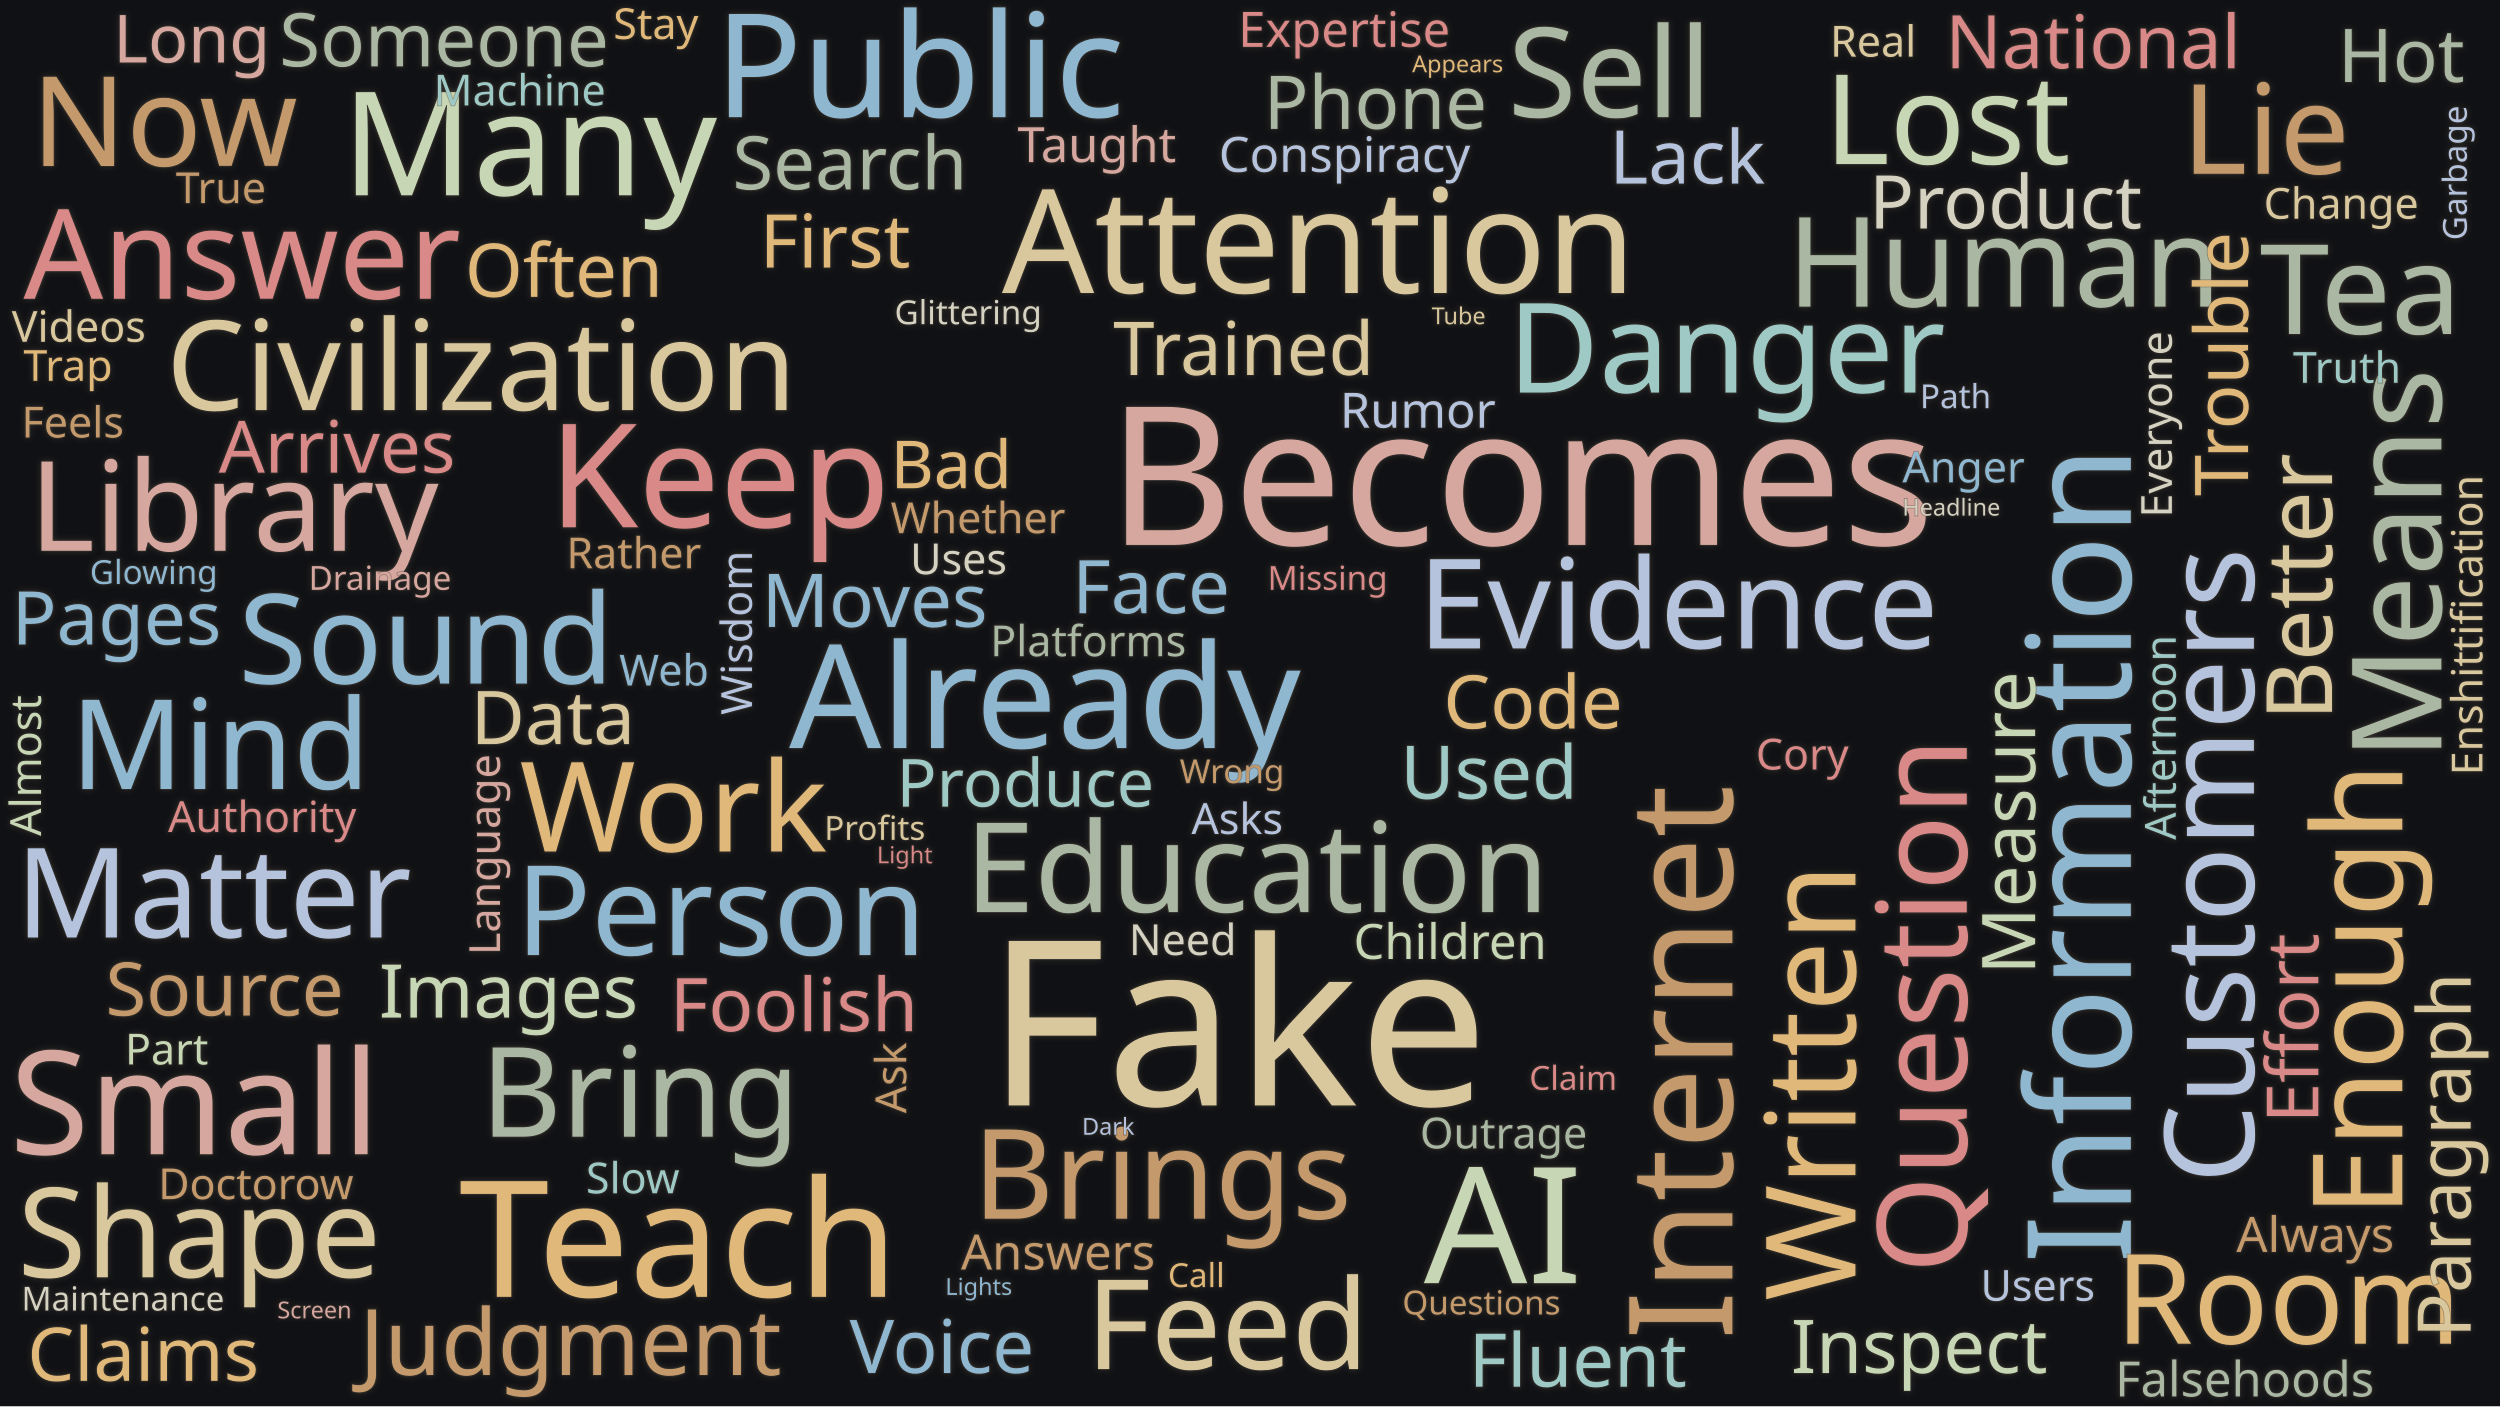
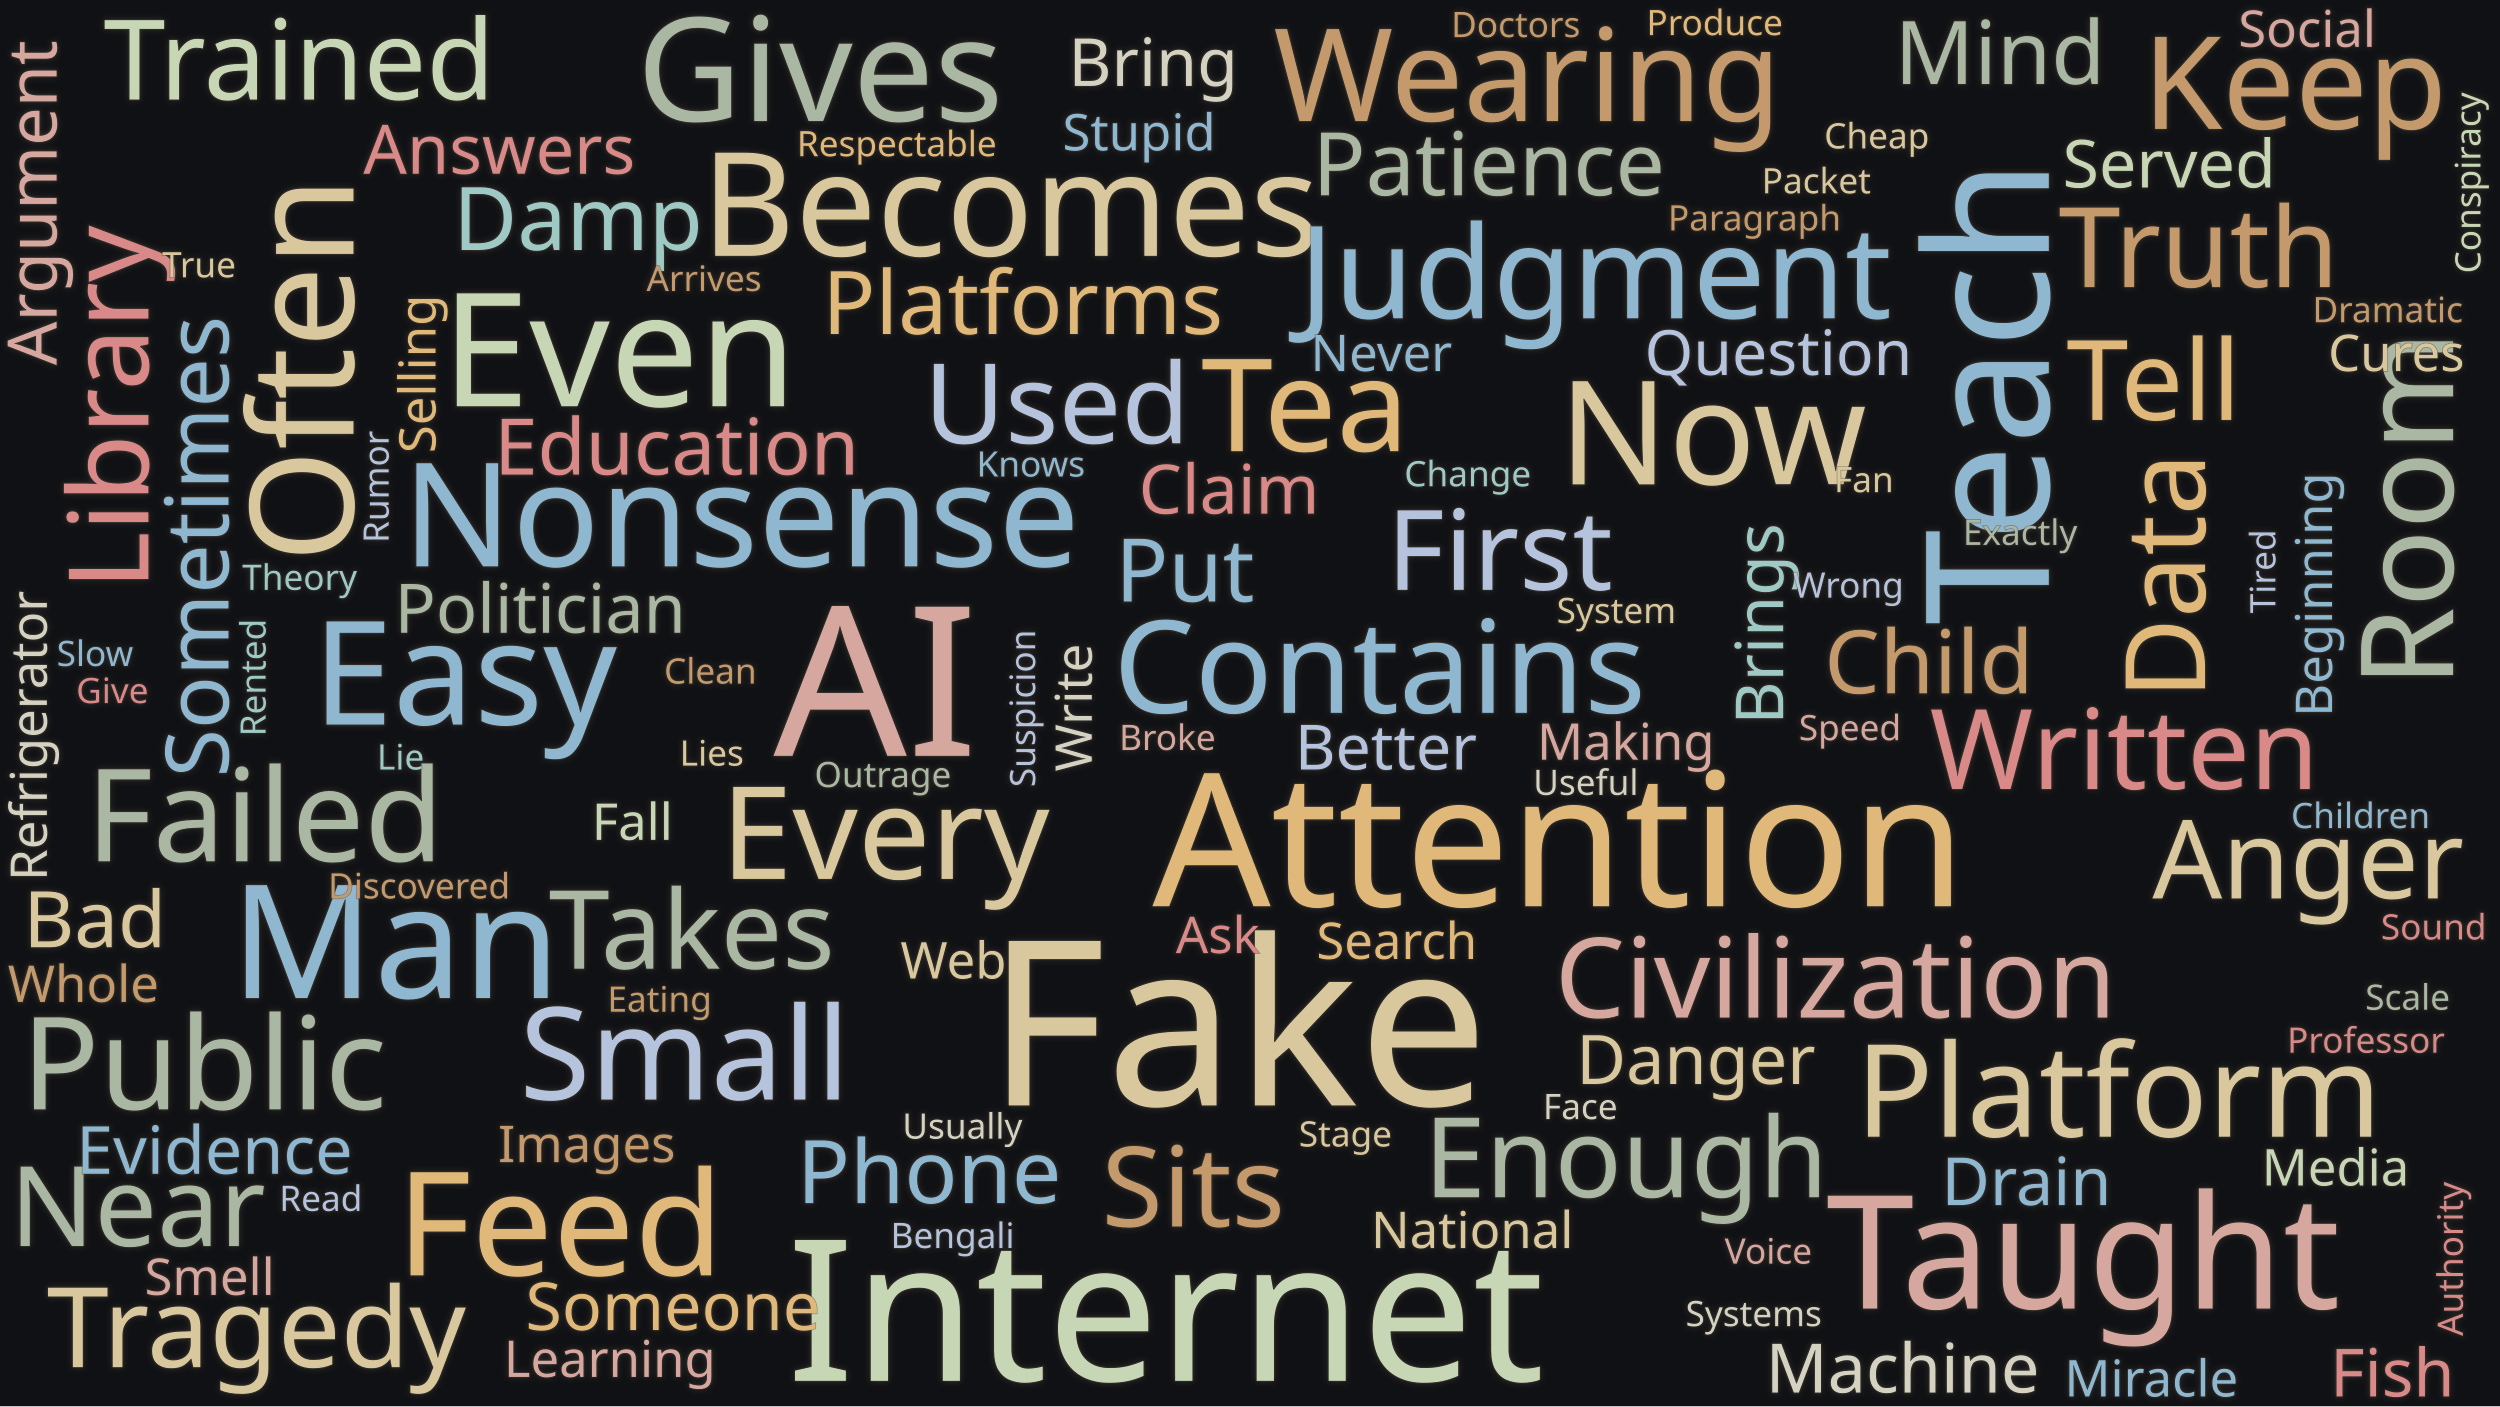
<svg xmlns="http://www.w3.org/2000/svg" role="img" aria-label="Bogosity, Enshittification, and the Glittering Drain" width="1280" height="720">
  <defs>
    <filter id="wordGlow" x="-20%" y="-20%" width="140%" height="140%">
      <feDropShadow dx="0" dy="0" stdDeviation="1.6" flood-color="#d8c7a1" flood-opacity="0.18" />
    </filter>
  </defs>
  <style>text { filter: url(#wordGlow); paint-order: stroke fill; stroke: rgba(16,17,20,.34); stroke-width: .9px; }</style>
  <style>text{font-family:'Droid Sans Mono';font-weight:normal;font-style:normal;}</style>
  <rect width="100%" height="100%" style="fill:#101114" />
  <text transform="translate(505,566)" font-size="118" style="fill:#d9c89e">Fake</text>
-   <text transform="translate(567,279)" font-size="99" style="fill:#d6a79f">Becomes</text>
-   <text transform="translate(729,657)" font-size="83" style="fill:#c7d7b5">AI</text>
-   <text transform="translate(235,664)" font-size="83" style="fill:#e0b879">Teach</text>
-   <text transform="translate(887,686) rotate(-90)" font-size="74" style="fill:#c49a6c">Internet</text>
-   <text transform="translate(175,100)" font-size="74" style="fill:#c7d7b5">Many</text>
-   <text transform="translate(1091,647) rotate(-90)" font-size="74" style="fill:#8fb7d0">Information</text>
-   <text transform="translate(281,270)" font-size="74" style="fill:#d88988">Keep</text>
-   <text transform="translate(5,591)" font-size="74" style="fill:#d6a79f">Small</text>
-   <text transform="translate(366,60)" font-size="74" style="fill:#8fb7d0">Public</text>
-   <text transform="translate(404,383)" font-size="74" style="fill:#8fb7d0">Already</text>
-   <text transform="translate(513,150)" font-size="74" style="fill:#d9c89e">Attention</text>
-   <text transform="translate(1083,688)" font-size="64" style="fill:#e0b879">Room</text>
-   <text transform="translate(85,210)" font-size="64" style="fill:#d9c89e">Civilization</text>
-   <text transform="translate(772,60)" font-size="64" style="fill:#a9b7a3">Sell</text>
-   <text transform="translate(264,489)" font-size="64" style="fill:#8fb7d0">Person</text>
-   <text transform="translate(1250,389) rotate(-90)" font-size="64" style="fill:#a9b7a3">Means</text>
-   <text transform="translate(122,350)" font-size="64" style="fill:#8fb7d0">Sound</text>
-   <text transform="translate(8,480)" font-size="64" style="fill:#b6c3dd">Matter</text>
-   <text transform="translate(1117,89)" font-size="64" style="fill:#c49a6c">Lie</text>
-   <text transform="translate(266,436)" font-size="64" style="fill:#e0b879">Work</text>
-   <text transform="translate(16,85)" font-size="64" style="fill:#c49a6c">Now</text>
-   <text transform="translate(1157,171)" font-size="64" style="fill:#a9b7a3">Tea</text>
-   <text transform="translate(9,654)" font-size="64" style="fill:#d9c89e">Shape</text>
-   <text transform="translate(772,201)" font-size="64" style="fill:#9fc9c5">Danger</text>
-   <text transform="translate(36,404)" font-size="64" style="fill:#8fb7d0">Mind</text>
-   <text transform="translate(494,467)" font-size="64" style="fill:#a9b7a3">Education</text>
-   <text transform="translate(726,332)" font-size="64" style="fill:#b6c3dd">Evidence</text>
-   <text transform="translate(950,666) rotate(-90)" font-size="64" style="fill:#e0b879">Written</text>
-   <text transform="translate(15,282)" font-size="64" style="fill:#d6a79f">Library</text>
-   <text transform="translate(934,84)" font-size="64" style="fill:#c7d7b5">Lost</text>
-   <text transform="translate(556,701)" font-size="64" style="fill:#d9c89e">Feed</text>
-   <text transform="translate(246,582)" font-size="64" style="fill:#a9b7a3">Bring</text>
-   <text transform="translate(498,624)" font-size="64" style="fill:#c49a6c">Brings</text>
-   <text transform="translate(1154,606) rotate(-90)" font-size="64" style="fill:#b6c3dd">Customers</text>
-   <text transform="translate(915,157)" font-size="64" style="fill:#a9b7a3">Human</text>
-   <text transform="translate(1230,623) rotate(-90)" font-size="64" style="fill:#e0b879">Enough</text>
-   <text transform="translate(1007,652) rotate(-90)" font-size="64" style="fill:#d88988">Question</text>
-   <text transform="translate(12,153)" font-size="64" style="fill:#d88988">Answer</text>
-   <text transform="translate(184,704)" font-size="47" style="fill:#c49a6c">Judgment</text>
-   <text transform="translate(1194,369) rotate(-90)" font-size="47" style="fill:#d9c89e">Better</text>
-   <text transform="translate(647,66)" font-size="38" style="fill:#a9b7a3">Phone</text>
-   <text transform="translate(389,137)" font-size="38" style="fill:#e0b879">First</text>
-   <text transform="translate(549,314)" font-size="38" style="fill:#8fb7d0">Face</text>
-   <text transform="translate(54,520)" font-size="38" style="fill:#c49a6c">Source</text>
-   <text transform="translate(143,34)" font-size="38" style="fill:#a9b7a3">Someone</text>
-   <text transform="translate(435,703)" font-size="38" style="fill:#8fb7d0">Voice</text>
-   <text transform="translate(717,409)" font-size="38" style="fill:#9fc9c5">Used</text>
-   <text transform="translate(390,321)" font-size="38" style="fill:#8fb7d0">Moves</text>
-   <text transform="translate(1197,42)" font-size="38" style="fill:#a9b7a3">Hot</text>
-   <text transform="translate(343,528)" font-size="38" style="fill:#d88988">Foolish</text>
-   <text transform="translate(570,192)" font-size="38" style="fill:#d9c89e">Trained</text>
-   <text transform="translate(917,703)" font-size="38" style="fill:#c7d7b5">Inspect</text>
-   <text transform="translate(14,707)" font-size="38" style="fill:#e0b879">Claims</text>
-   <text transform="translate(752,710)" font-size="38" style="fill:#9fc9c5">Fluent</text>
-   <text transform="translate(1265,685) rotate(-90)" font-size="38" style="fill:#d9c89e">Paragraph</text>
-   <text transform="translate(1151,254) rotate(-90)" font-size="38" style="fill:#e0b879">Trouble</text>
-   <text transform="translate(824,94)" font-size="38" style="fill:#b6c3dd">Lack</text>
-   <text transform="translate(194,521)" font-size="38" style="fill:#c7d7b5">Images</text>
-   <text transform="translate(739,373)" font-size="38" style="fill:#e0b879">Code</text>
-   <text transform="translate(241,381)" font-size="38" style="fill:#d9c89e">Data</text>
-   <text transform="translate(375,97)" font-size="38" style="fill:#a9b7a3">Search</text>
-   <text transform="translate(6,330)" font-size="38" style="fill:#8fb7d0">Pages</text>
-   <text transform="translate(957,117)" font-size="38" style="fill:#d5d2c2">Product</text>
-   <text transform="translate(996,35)" font-size="38" style="fill:#d88988">National</text>
-   <text transform="translate(1042,499) rotate(-90)" font-size="38" style="fill:#c7d7b5">Measure</text>
-   <text transform="translate(238,152)" font-size="38" style="fill:#e0b879">Often</text>
-   <text transform="translate(112,242)" font-size="37" style="fill:#d88988">Arrives</text>
-   <text transform="translate(1187,575) rotate(-90)" font-size="37" style="fill:#d88988">Effort</text>
-   <text transform="translate(459,413)" font-size="34" style="fill:#9fc9c5">Produce</text>
-   <text transform="translate(456,250)" font-size="34" style="fill:#e0b879">Bad</text>
-   <text transform="translate(58,32)" font-size="34" style="fill:#d6a79f">Long</text>
-   <text transform="translate(624,88)" font-size="25" style="fill:#b6c3dd">Conspiracy</text>
-   <text transform="translate(686,219)" font-size="25" style="fill:#b6c3dd">Rumor</text>
-   <text transform="translate(634,24)" font-size="25" style="fill:#d88988">Expertise</text>
-   <text transform="translate(1083,715)" font-size="25" style="fill:#a9b7a3">Falsehoods</text>
-   <text transform="translate(1145,641)" font-size="25" style="fill:#c49a6c">Always</text>
-   <text transform="translate(521,83)" font-size="25" style="fill:#d6a79f">Taught</text>
-   <text transform="translate(693,491)" font-size="25" style="fill:#c7d7b5">Children</text>
-   <text transform="translate(492,650)" font-size="25" style="fill:#c49a6c">Answers</text>
-   <text transform="translate(86,426)" font-size="22" style="fill:#d88988">Authority</text>
-   <text transform="translate(466,294)" font-size="22" style="fill:#d5d2c2">Uses</text>
-   <text transform="translate(317,351)" font-size="22" style="fill:#8fb7d0">Web</text>
-   <text transform="translate(300,611)" font-size="22" style="fill:#9fc9c5">Slow</text>
-   <text transform="translate(64,545)" font-size="22" style="fill:#c7d7b5">Part</text>
-   <text transform="translate(464,570) rotate(-90)" font-size="22" style="fill:#c49a6c">Ask</text>
-   <text transform="translate(456,273)" font-size="22" style="fill:#c49a6c">Whether</text>
-   <text transform="translate(90,104)" font-size="22" style="fill:#c49a6c">True</text>
-   <text transform="translate(610,427)" font-size="22" style="fill:#b6c3dd">Asks</text>
-   <text transform="translate(1159,112)" font-size="22" style="fill:#d9c89e">Change</text>
-   <text transform="translate(1174,196)" font-size="22" style="fill:#9fc9c5">Truth</text>
-   <text transform="translate(974,247)" font-size="22" style="fill:#8fb7d0">Anger</text>
-   <text transform="translate(727,588)" font-size="22" style="fill:#a9b7a3">Outrage</text>
-   <text transform="translate(11,224)" font-size="22" style="fill:#c49a6c">Feels</text>
-   <text transform="translate(6,175)" font-size="22" style="fill:#d9c89e">Videos</text>
-   <text transform="translate(937,29)" font-size="22" style="fill:#d9c89e">Real</text>
-   <text transform="translate(385,366) rotate(-90)" font-size="22" style="fill:#b6c3dd">Wisdom</text>
-   <text transform="translate(1271,397) rotate(-90)" font-size="22" style="fill:#d9c89e">Enshittification</text>
-   <text transform="translate(899,394)" font-size="22" style="fill:#d88988">Cory</text>
-   <text transform="translate(81,614)" font-size="22" style="fill:#c49a6c">Doctorow</text>
-   <text transform="translate(507,336)" font-size="22" style="fill:#a9b7a3">Platforms</text>
-   <text transform="translate(1014,666)" font-size="22" style="fill:#b6c3dd">Users</text>
-   <text transform="translate(256,489) rotate(-90)" font-size="22" style="fill:#d6a79f">Language</text>
-   <text transform="translate(1112,265) rotate(-90)" font-size="22" style="fill:#d5d2c2">Everyone</text>
-   <text transform="translate(12,195)" font-size="22" style="fill:#e0b879">Trap</text>
-   <text transform="translate(314,20)" font-size="22" style="fill:#e0b879">Stay</text>
-   <text transform="translate(1114,430) rotate(-90)" font-size="22" style="fill:#9fc9c5">Afternoon</text>
-   <text transform="translate(290,291)" font-size="22" style="fill:#c49a6c">Rather</text>
-   <text transform="translate(21,428) rotate(-90)" font-size="22" style="fill:#c7d7b5">Almost</text>
-   <text transform="translate(222,54)" font-size="22" style="fill:#9fc9c5">Machine</text>
-   <text transform="translate(578,489)" font-size="22" style="fill:#d5d2c2">Need</text>
-   <text transform="translate(458,166)" font-size="17" style="fill:#d5d2c2">Glittering</text>
-   <text transform="translate(422,430)" font-size="17" style="fill:#d9c89e">Profits</text>
-   <text transform="translate(649,302)" font-size="17" style="fill:#d88988">Missing</text>
-   <text transform="translate(783,558)" font-size="17" style="fill:#d88988">Claim</text>
-   <text transform="translate(604,401)" font-size="17" style="fill:#c49a6c">Wrong</text>
-   <text transform="translate(718,673)" font-size="17" style="fill:#c49a6c">Questions</text>
-   <text transform="translate(158,302)" font-size="17" style="fill:#d6a79f">Drainage</text>
-   <text transform="translate(11,671)" font-size="17" style="fill:#d5d2c2">Maintenance</text>
-   <text transform="translate(598,659)" font-size="17" style="fill:#e0b879">Call</text>
-   <text transform="translate(983,209)" font-size="17" style="fill:#b6c3dd">Path</text>
-   <text transform="translate(46,299)" font-size="17" style="fill:#8fb7d0">Glowing</text>
-   <text transform="translate(1263,123) rotate(-90)" font-size="17" style="fill:#b6c3dd">Garbage</text>
-   <text transform="translate(142,675)" font-size="12" style="fill:#d6a79f">Screen</text>
-   <text transform="translate(484,663)" font-size="12" style="fill:#8fb7d0">Lights</text>
-   <text transform="translate(554,581)" font-size="12" style="fill:#b6c3dd">Dark</text>
-   <text transform="translate(733,166)" font-size="12" style="fill:#d9c89e">Tube</text>
-   <text transform="translate(449,442)" font-size="12" style="fill:#d88988">Light</text>
-   <text transform="translate(974,264)" font-size="12" style="fill:#d5d2c2">Headline</text>
-   <text transform="translate(723,37)" font-size="12" style="fill:#e0b879">Appears</text>
+   <text transform="translate(396,387)" font-size="107" style="fill:#d6a79f">AI</text>
+   <text transform="translate(403,707)" font-size="101" style="fill:#c7d7b5">Internet</text>
+   <text transform="translate(590,464)" font-size="95" style="fill:#e0b879">Attention</text>
+   <text transform="translate(1049,320) rotate(-90)" font-size="88" style="fill:#8fb7d0">Teach</text>
+   <text transform="translate(935,670)" font-size="81" style="fill:#d6a79f">Taught</text>
+   <text transform="translate(118,511)" font-size="81" style="fill:#8fb7d0">Man</text>
+   <text transform="translate(226,208)" font-size="81" style="fill:#c7d7b5">Even</text>
+   <text transform="translate(181,288) rotate(-90)" font-size="74" style="fill:#d9c89e">Often</text>
+   <text transform="translate(206,290)" font-size="74" style="fill:#8fb7d0">Nonsense</text>
+   <text transform="translate(798,248)" font-size="74" style="fill:#d9c89e">Now</text>
+   <text transform="translate(203,653)" font-size="74" style="fill:#e0b879">Feed</text>
+   <text transform="translate(359,131)" font-size="74" style="fill:#d9c89e">Becomes</text>
+   <text transform="translate(326,62)" font-size="74" style="fill:#a9b7a3">Gives</text>
+   <text transform="translate(160,371)" font-size="74" style="fill:#8fb7d0">Easy</text>
+   <text transform="translate(1256,352) rotate(-90)" font-size="66" style="fill:#a9b7a3">Room</text>
+   <text transform="translate(570,365)" font-size="66" style="fill:#8fb7d0">Contains</text>
+   <text transform="translate(266,563)" font-size="66" style="fill:#b6c3dd">Small</text>
+   <text transform="translate(1097,66)" font-size="66" style="fill:#c49a6c">Keep</text>
+   <text transform="translate(615,231)" font-size="66" style="fill:#e0b879">Tea</text>
+   <text transform="translate(652,62)" font-size="66" style="fill:#c49a6c">Wearing</text>
+   <text transform="translate(44,441)" font-size="66" style="fill:#a9b7a3">Failed</text>
+   <text transform="translate(950,582)" font-size="66" style="fill:#d9c89e">Platform</text>
+   <text transform="translate(369,450)" font-size="66" style="fill:#d9c89e">Every</text>
+   <text transform="translate(665,163)" font-size="66" style="fill:#8fb7d0">Judgment</text>
+   <text transform="translate(11,568)" font-size="66" style="fill:#a9b7a3">Public</text>
+   <text transform="translate(473,227)" font-size="57" style="fill:#b6c3dd">Used</text>
+   <text transform="translate(1129,358) rotate(-90)" font-size="57" style="fill:#e0b879">Data</text>
+   <text transform="translate(796,521)" font-size="57" style="fill:#d6a79f">Civilization</text>
+   <text transform="translate(53,51)" font-size="57" style="fill:#c7d7b5">Trained</text>
+   <text transform="translate(24,700)" font-size="57" style="fill:#d9c89e">Tragedy</text>
+   <text transform="translate(5,638)" font-size="57" style="fill:#a9b7a3">Near</text>
+   <text transform="translate(564,628)" font-size="57" style="fill:#c49a6c">Sits</text>
+   <text transform="translate(710,302)" font-size="57" style="fill:#b6c3dd">First</text>
+   <text transform="translate(729,613)" font-size="57" style="fill:#a9b7a3">Enough</text>
+   <text transform="translate(1058,215)" font-size="57" style="fill:#e0b879">Tell</text>
+   <text transform="translate(76,302) rotate(-90)" font-size="57" style="fill:#d88988">Library</text>
+   <text transform="translate(988,404)" font-size="57" style="fill:#d88988">Written</text>
+   <text transform="translate(1054,147)" font-size="57" style="fill:#c49a6c">Truth</text>
+   <text transform="translate(1102,460)" font-size="56" style="fill:#d9c89e">Anger</text>
+   <text transform="translate(281,496)" font-size="56" style="fill:#a9b7a3">Takes</text>
+   <text transform="translate(421,171)" font-size="45" style="fill:#e0b879">Platforms</text>
+   <text transform="translate(571,308)" font-size="45" style="fill:#8fb7d0">Put</text>
+   <text transform="translate(934,355)" font-size="45" style="fill:#c49a6c">Child</text>
+   <text transform="translate(672,100)" font-size="45" style="fill:#a9b7a3">Patience</text>
+   <text transform="translate(117,398) rotate(-90)" font-size="45" style="fill:#8fb7d0">Sometimes</text>
+   <text transform="translate(232,128)" font-size="45" style="fill:#9fc9c5">Damp</text>
+   <text transform="translate(408,616)" font-size="45" style="fill:#8fb7d0">Phone</text>
+   <text transform="translate(970,43)" font-size="45" style="fill:#a9b7a3">Mind</text>
+   <text transform="translate(253,243)" font-size="40" style="fill:#d88988">Education</text>
+   <text transform="translate(12,485)" font-size="40" style="fill:#d9c89e">Bad</text>
+   <text transform="translate(202,324)" font-size="35" style="fill:#a9b7a3">Politician</text>
+   <text transform="translate(904,713)" font-size="35" style="fill:#d5d2c2">Machine</text>
+   <text transform="translate(807,555)" font-size="35" style="fill:#d9c89e">Danger</text>
+   <text transform="translate(583,263)" font-size="35" style="fill:#d88988">Claim</text>
+   <text transform="translate(186,89)" font-size="35" style="fill:#d88988">Answers</text>
+   <text transform="translate(29,187) rotate(-90)" font-size="35" style="fill:#d6a79f">Argument</text>
+   <text transform="translate(39,601)" font-size="34" style="fill:#8fb7d0">Evidence</text>
+   <text transform="translate(1193,715)" font-size="34" style="fill:#d88988">Fish</text>
+   <text transform="translate(269,681)" font-size="34" style="fill:#e0b879">Someone</text>
+   <text transform="translate(547,44)" font-size="34" style="fill:#d5d2c2">Bring</text>
+   <text transform="translate(913,371) rotate(-90)" font-size="34" style="fill:#9fc9c5">Brings</text>
+   <text transform="translate(994,617)" font-size="34" style="fill:#8fb7d0">Drain</text>
+   <text transform="translate(1056,96)" font-size="34" style="fill:#c7d7b5">Served</text>
+   <text transform="translate(842,192)" font-size="32" style="fill:#b6c3dd">Question</text>
+   <text transform="translate(663,394)" font-size="32" style="fill:#b6c3dd">Better</text>
+   <text transform="translate(255,595)" font-size="26" style="fill:#c49a6c">Images</text>
+   <text transform="translate(258,705)" font-size="26" style="fill:#d6a79f">Learning</text>
+   <text transform="translate(674,491)" font-size="26" style="fill:#e0b879">Search</text>
+   <text transform="translate(787,389)" font-size="26" style="fill:#d6a79f">Making</text>
+   <text transform="translate(461,501)" font-size="26" style="fill:#d9c89e">Web</text>
+   <text transform="translate(702,639)" font-size="26" style="fill:#d9c89e">National</text>
+   <text transform="translate(544,77)" font-size="26" style="fill:#8fb7d0">Stupid</text>
+   <text transform="translate(74,663)" font-size="26" style="fill:#d6a79f">Smell</text>
+   <text transform="translate(1194,367) rotate(-90)" font-size="26" style="fill:#8fb7d0">Beginning</text>
+   <text transform="translate(4,513)" font-size="26" style="fill:#c49a6c">Whole</text>
+   <text transform="translate(1146,24)" font-size="26" style="fill:#d6a79f">Social</text>
+   <text transform="translate(1158,607)" font-size="26" style="fill:#c7d7b5">Media</text>
+   <text transform="translate(1057,715)" font-size="26" style="fill:#8fb7d0">Miracle</text>
+   <text transform="translate(1192,190)" font-size="26" style="fill:#d9c89e">Cures</text>
+   <text transform="translate(223,232) rotate(-90)" font-size="26" style="fill:#e0b879">Selling</text>
+   <text transform="translate(24,451) rotate(-90)" font-size="26" style="fill:#d5d2c2">Refrigerator</text>
+   <text transform="translate(671,190)" font-size="26" style="fill:#8fb7d0">Never</text>
+   <text transform="translate(602,488)" font-size="26" style="fill:#d88988">Ask</text>
+   <text transform="translate(559,395) rotate(-90)" font-size="26" style="fill:#d5d2c2">Write</text>
+   <text transform="translate(303,430)" font-size="26" style="fill:#c7d7b5">Fall</text>
+   <text transform="translate(854,118)" font-size="18" style="fill:#c49a6c">Paragraph</text>
+   <text transform="translate(1184,165)" font-size="18" style="fill:#c49a6c">Dramatic</text>
+   <text transform="translate(743,19)" font-size="18" style="fill:#c49a6c">Doctors</text>
+   <text transform="translate(143,620)" font-size="18" style="fill:#b6c3dd">Read</text>
+   <text transform="translate(83,142)" font-size="18" style="fill:#d9c89e">True</text>
+   <text transform="translate(719,249)" font-size="18" style="fill:#9fc9c5">Change</text>
+   <text transform="translate(29,341)" font-size="18" style="fill:#8fb7d0">Slow</text>
+   <text transform="translate(417,403)" font-size="18" style="fill:#a9b7a3">Outrage</text>
+   <text transform="translate(331,149)" font-size="18" style="fill:#c49a6c">Arrives</text>
+   <text transform="translate(902,99)" font-size="18" style="fill:#d9c89e">Packet</text>
+   <text transform="translate(934,76)" font-size="18" style="fill:#d9c89e">Cheap</text>
+   <text transform="translate(1165,314) rotate(-90)" font-size="18" style="fill:#b6c3dd">Tired</text>
+   <text transform="translate(939,252)" font-size="18" style="fill:#d9c89e">Fan</text>
+   <text transform="translate(1219,481)" font-size="18" style="fill:#d88988">Sound</text>
+   <text transform="translate(1005,279)" font-size="18" style="fill:#a9b7a3">Exactly</text>
+   <text transform="translate(456,639)" font-size="18" style="fill:#b6c3dd">Bengali</text>
+   <text transform="translate(573,384)" font-size="18" style="fill:#d6a79f">Broke</text>
+   <text transform="translate(863,679)" font-size="18" style="fill:#d5d2c2">Systems</text>
+   <text transform="translate(408,80)" font-size="18" style="fill:#e0b879">Respectable</text>
+   <text transform="translate(843,18)" font-size="18" style="fill:#e0b879">Produce</text>
+   <text transform="translate(136,377) rotate(-90)" font-size="18" style="fill:#9fc9c5">Rented</text>
+   <text transform="translate(340,350)" font-size="18" style="fill:#c49a6c">Clean</text>
+   <text transform="translate(1270,140) rotate(-90)" font-size="18" style="fill:#c7d7b5">Conspiracy</text>
+   <text transform="translate(124,302)" font-size="18" style="fill:#9fc9c5">Theory</text>
+   <text transform="translate(790,573)" font-size="18" style="fill:#d5d2c2">Face</text>
+   <text transform="translate(462,583)" font-size="18" style="fill:#d5d2c2">Usually</text>
+   <text transform="translate(348,392)" font-size="18" style="fill:#d9c89e">Lies</text>
+   <text transform="translate(39,360)" font-size="18" style="fill:#d88988">Give</text>
+   <text transform="translate(1171,539)" font-size="18" style="fill:#d88988">Professor</text>
+   <text transform="translate(168,460)" font-size="18" style="fill:#c49a6c">Discovered</text>
+   <text transform="translate(311,518)" font-size="18" style="fill:#c49a6c">Eating</text>
+   <text transform="translate(921,379)" font-size="18" style="fill:#d6a79f">Speed</text>
+   <text transform="translate(1211,517)" font-size="18" style="fill:#a9b7a3">Scale</text>
+   <text transform="translate(193,394)" font-size="18" style="fill:#9fc9c5">Lie</text>
+   <text transform="translate(530,403) rotate(-90)" font-size="18" style="fill:#b6c3dd">Suspicion</text>
+   <text transform="translate(500,244)" font-size="18" style="fill:#8fb7d0">Knows</text>
+   <text transform="translate(199,278) rotate(-90)" font-size="18" style="fill:#b6c3dd">Rumor</text>
+   <text transform="translate(883,647)" font-size="18" style="fill:#d6a79f">Voice</text>
+   <text transform="translate(1173,424)" font-size="18" style="fill:#8fb7d0">Children</text>
+   <text transform="translate(918,306)" font-size="18" style="fill:#b6c3dd">Wrong</text>
+   <text transform="translate(797,319)" font-size="18" style="fill:#d9c89e">System</text>
+   <text transform="translate(1261,684) rotate(-90)" font-size="18" style="fill:#d88988">Authority</text>
+   <text transform="translate(785,407)" font-size="18" style="fill:#d5d2c2">Useful</text>
+   <text transform="translate(665,587)" font-size="18" style="fill:#d9c89e">Stage</text>
</svg>
